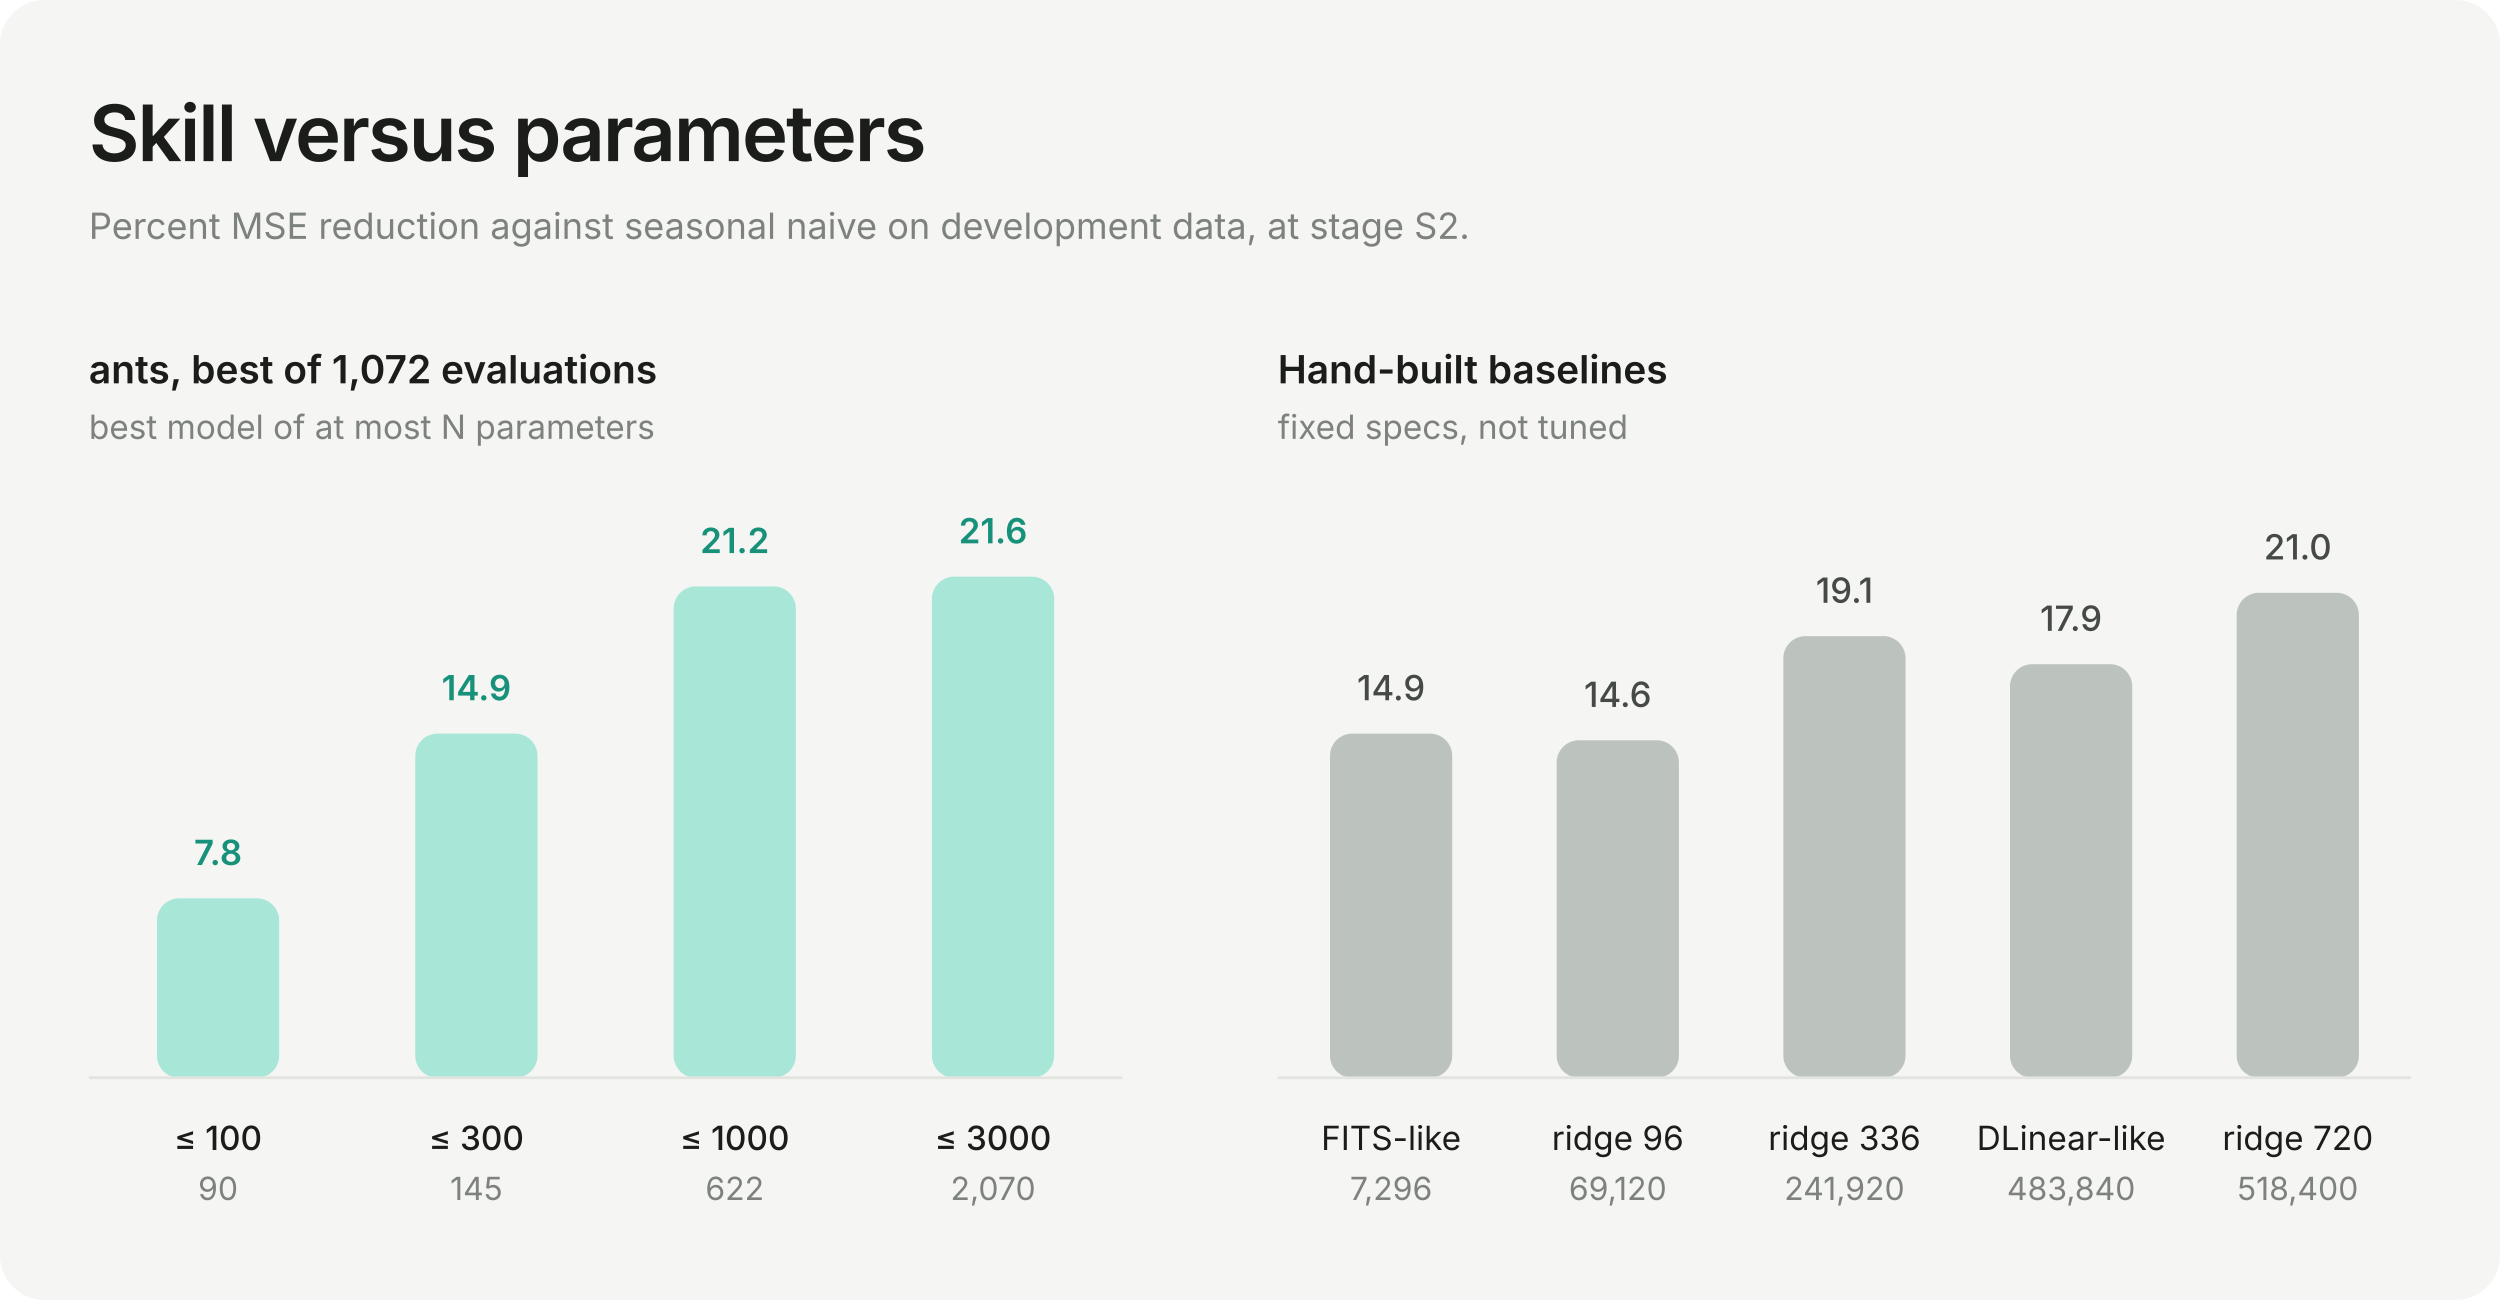
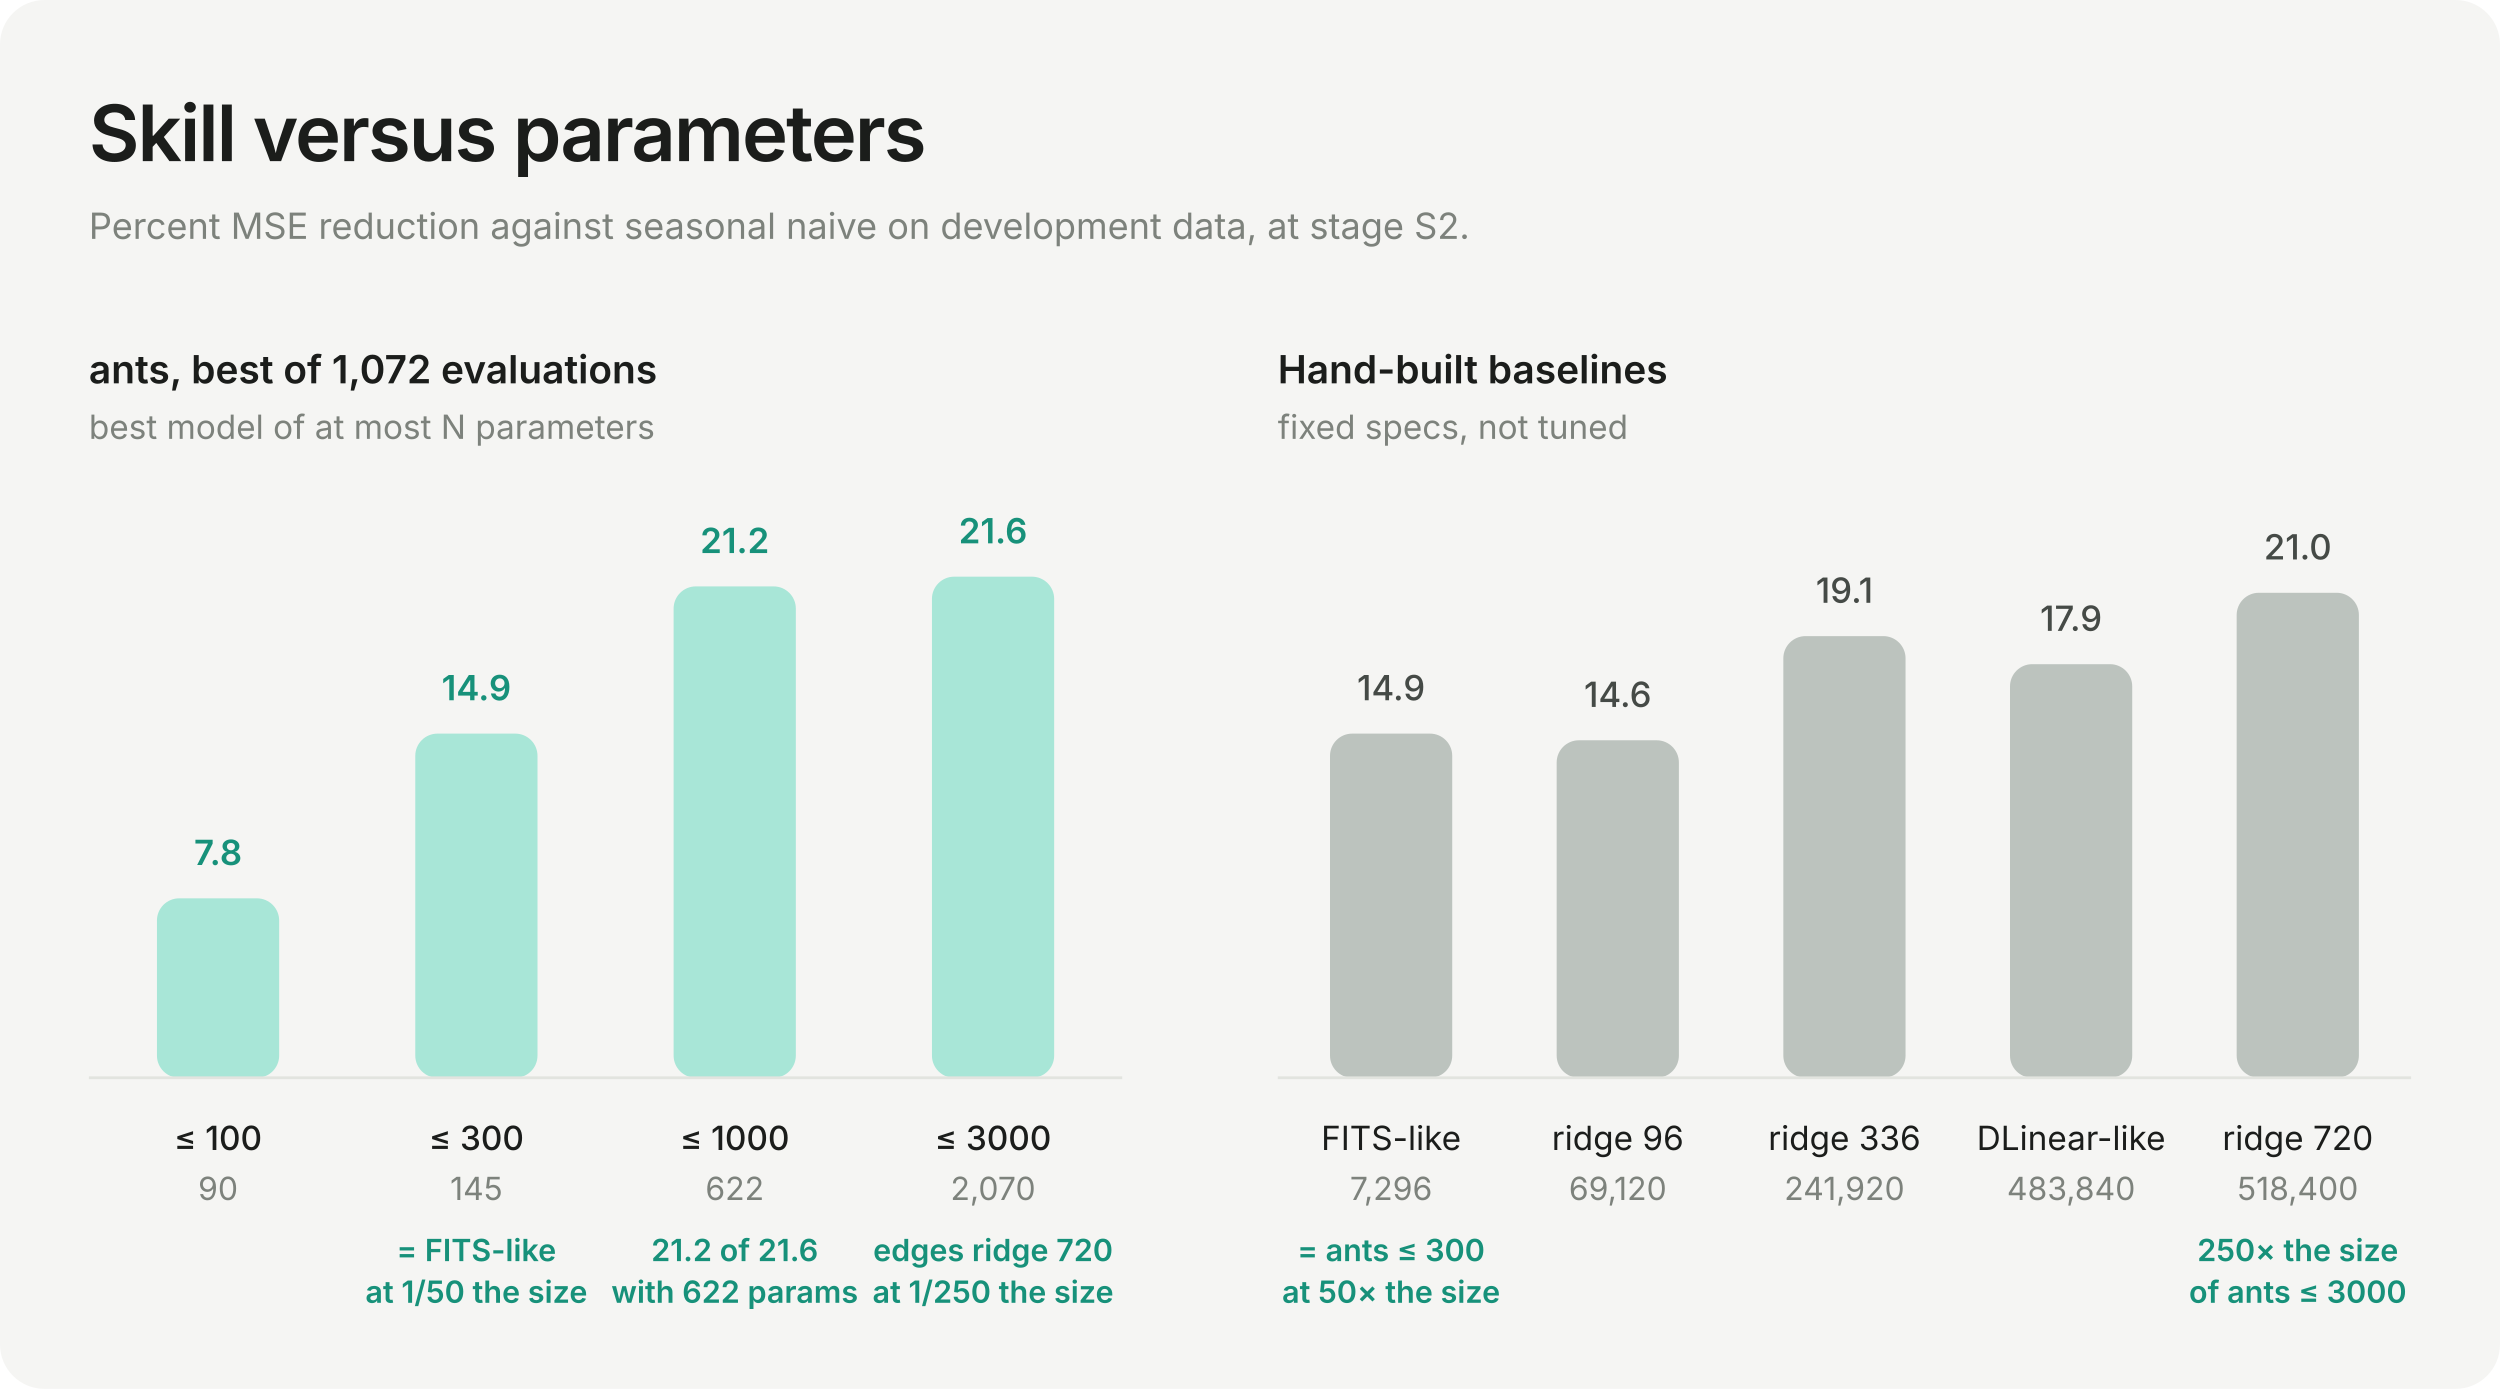
- <svg xmlns="http://www.w3.org/2000/svg" viewBox="0 0 900 468" width="900" role="img" aria-label="Skill versus parameters">
-   <rect width="900" height="468" rx="16" fill="#f5f5f3" />
+ <svg xmlns="http://www.w3.org/2000/svg" viewBox="0 0 900 500" width="900" role="img" aria-label="Skill versus parameters">
+   <rect width="900" height="500" rx="16" fill="#f5f5f3" />
  <text x="32.0" y="58.0" font-family="Inter,'Inter Variable',ui-sans-serif,-apple-system,BlinkMacSystemFont,'SF Pro Text','Segoe UI',Roboto,'Helvetica Neue',Arial,sans-serif" font-size="28" fill="#1b1d1b" text-anchor="start" font-weight="600" letter-spacing="-0.7" style="font-variant-numeric:tabular-nums;font-feature-settings:'tnum'">Skill versus parameters</text>
  <text x="32.0" y="86.0" font-family="Inter,'Inter Variable',ui-sans-serif,-apple-system,BlinkMacSystemFont,'SF Pro Text','Segoe UI',Roboto,'Helvetica Neue',Arial,sans-serif" font-size="13" fill="#7d827c" text-anchor="start" font-weight="400" letter-spacing="0" style="font-variant-numeric:tabular-nums;font-feature-settings:'tnum'">Percent MSE reduction against seasonal naive on development data, at stage S2.</text>
  <text x="32.0" y="138.0" font-family="Inter,'Inter Variable',ui-sans-serif,-apple-system,BlinkMacSystemFont,'SF Pro Text','Segoe UI',Roboto,'Helvetica Neue',Arial,sans-serif" font-size="14" fill="#1b1d1b" text-anchor="start" font-weight="600" letter-spacing="0" style="font-variant-numeric:tabular-nums;font-feature-settings:'tnum'">ants, best of 1,072 evaluations</text>
  <text x="32.0" y="158.0" font-family="Inter,'Inter Variable',ui-sans-serif,-apple-system,BlinkMacSystemFont,'SF Pro Text','Segoe UI',Roboto,'Helvetica Neue',Arial,sans-serif" font-size="12" fill="#7d827c" text-anchor="start" font-weight="400" letter-spacing="0" style="font-variant-numeric:tabular-nums;font-feature-settings:'tnum'">best model of at most N parameters</text>
  <rect x="56.5" y="323.4" width="44" height="64.6" rx="8" fill="#a8e6d7" />
  <text x="78.5" y="311.4" font-family="Inter,'Inter Variable',ui-sans-serif,-apple-system,BlinkMacSystemFont,'SF Pro Text','Segoe UI',Roboto,'Helvetica Neue',Arial,sans-serif" font-size="12.5" fill="#17917a" text-anchor="middle" font-weight="600" letter-spacing="0" style="font-variant-numeric:tabular-nums;font-feature-settings:'tnum'">7.8</text>
  <text x="78.5" y="414.0" font-family="Inter,'Inter Variable',ui-sans-serif,-apple-system,BlinkMacSystemFont,'SF Pro Text','Segoe UI',Roboto,'Helvetica Neue',Arial,sans-serif" font-size="12" fill="#1b1d1b" text-anchor="middle" font-weight="500" letter-spacing="0" style="font-variant-numeric:tabular-nums;font-feature-settings:'tnum'">≤ 100</text>
  <text x="78.5" y="432.0" font-family="Inter,'Inter Variable',ui-sans-serif,-apple-system,BlinkMacSystemFont,'SF Pro Text','Segoe UI',Roboto,'Helvetica Neue',Arial,sans-serif" font-size="11.5" fill="#7d827c" text-anchor="middle" font-weight="400" letter-spacing="0" style="font-variant-numeric:tabular-nums;font-feature-settings:'tnum'">90</text>
  <rect x="149.5" y="264.1" width="44" height="123.9" rx="8" fill="#a8e6d7" />
  <text x="171.5" y="252.1" font-family="Inter,'Inter Variable',ui-sans-serif,-apple-system,BlinkMacSystemFont,'SF Pro Text','Segoe UI',Roboto,'Helvetica Neue',Arial,sans-serif" font-size="12.5" fill="#17917a" text-anchor="middle" font-weight="600" letter-spacing="0" style="font-variant-numeric:tabular-nums;font-feature-settings:'tnum'">14.9</text>
  <text x="171.5" y="414.0" font-family="Inter,'Inter Variable',ui-sans-serif,-apple-system,BlinkMacSystemFont,'SF Pro Text','Segoe UI',Roboto,'Helvetica Neue',Arial,sans-serif" font-size="12" fill="#1b1d1b" text-anchor="middle" font-weight="500" letter-spacing="0" style="font-variant-numeric:tabular-nums;font-feature-settings:'tnum'">≤ 300</text>
  <text x="171.5" y="432.0" font-family="Inter,'Inter Variable',ui-sans-serif,-apple-system,BlinkMacSystemFont,'SF Pro Text','Segoe UI',Roboto,'Helvetica Neue',Arial,sans-serif" font-size="11.5" fill="#7d827c" text-anchor="middle" font-weight="400" letter-spacing="0" style="font-variant-numeric:tabular-nums;font-feature-settings:'tnum'">145</text>
+   <text x="171.5" y="454.0" font-family="Inter,'Inter Variable',ui-sans-serif,-apple-system,BlinkMacSystemFont,'SF Pro Text','Segoe UI',Roboto,'Helvetica Neue',Arial,sans-serif" font-size="11" fill="#17917a" text-anchor="middle" font-weight="600" letter-spacing="0" style="font-variant-numeric:tabular-nums;font-feature-settings:'tnum'">= FITS-like</text>
+   <text x="171.5" y="469.0" font-family="Inter,'Inter Variable',ui-sans-serif,-apple-system,BlinkMacSystemFont,'SF Pro Text','Segoe UI',Roboto,'Helvetica Neue',Arial,sans-serif" font-size="11" fill="#17917a" text-anchor="middle" font-weight="600" letter-spacing="0" style="font-variant-numeric:tabular-nums;font-feature-settings:'tnum'">at 1/50 the size</text>
  <rect x="242.5" y="211.1" width="44" height="176.9" rx="8" fill="#a8e6d7" />
  <text x="264.5" y="199.1" font-family="Inter,'Inter Variable',ui-sans-serif,-apple-system,BlinkMacSystemFont,'SF Pro Text','Segoe UI',Roboto,'Helvetica Neue',Arial,sans-serif" font-size="12.5" fill="#17917a" text-anchor="middle" font-weight="600" letter-spacing="0" style="font-variant-numeric:tabular-nums;font-feature-settings:'tnum'">21.2</text>
  <text x="264.5" y="414.0" font-family="Inter,'Inter Variable',ui-sans-serif,-apple-system,BlinkMacSystemFont,'SF Pro Text','Segoe UI',Roboto,'Helvetica Neue',Arial,sans-serif" font-size="12" fill="#1b1d1b" text-anchor="middle" font-weight="500" letter-spacing="0" style="font-variant-numeric:tabular-nums;font-feature-settings:'tnum'">≤ 1000</text>
  <text x="264.5" y="432.0" font-family="Inter,'Inter Variable',ui-sans-serif,-apple-system,BlinkMacSystemFont,'SF Pro Text','Segoe UI',Roboto,'Helvetica Neue',Arial,sans-serif" font-size="11.5" fill="#7d827c" text-anchor="middle" font-weight="400" letter-spacing="0" style="font-variant-numeric:tabular-nums;font-feature-settings:'tnum'">622</text>
+   <text x="264.5" y="454.0" font-family="Inter,'Inter Variable',ui-sans-serif,-apple-system,BlinkMacSystemFont,'SF Pro Text','Segoe UI',Roboto,'Helvetica Neue',Arial,sans-serif" font-size="11" fill="#17917a" text-anchor="middle" font-weight="600" letter-spacing="0" style="font-variant-numeric:tabular-nums;font-feature-settings:'tnum'">21.2 of 21.6</text>
+   <text x="264.5" y="469.0" font-family="Inter,'Inter Variable',ui-sans-serif,-apple-system,BlinkMacSystemFont,'SF Pro Text','Segoe UI',Roboto,'Helvetica Neue',Arial,sans-serif" font-size="11" fill="#17917a" text-anchor="middle" font-weight="600" letter-spacing="0" style="font-variant-numeric:tabular-nums;font-feature-settings:'tnum'">with 622 params</text>
  <rect x="335.5" y="207.6" width="44" height="180.4" rx="8" fill="#a8e6d7" />
  <text x="357.5" y="195.6" font-family="Inter,'Inter Variable',ui-sans-serif,-apple-system,BlinkMacSystemFont,'SF Pro Text','Segoe UI',Roboto,'Helvetica Neue',Arial,sans-serif" font-size="12.5" fill="#17917a" text-anchor="middle" font-weight="600" letter-spacing="0" style="font-variant-numeric:tabular-nums;font-feature-settings:'tnum'">21.6</text>
  <text x="357.5" y="414.0" font-family="Inter,'Inter Variable',ui-sans-serif,-apple-system,BlinkMacSystemFont,'SF Pro Text','Segoe UI',Roboto,'Helvetica Neue',Arial,sans-serif" font-size="12" fill="#1b1d1b" text-anchor="middle" font-weight="500" letter-spacing="0" style="font-variant-numeric:tabular-nums;font-feature-settings:'tnum'">≤ 3000</text>
  <text x="357.5" y="432.0" font-family="Inter,'Inter Variable',ui-sans-serif,-apple-system,BlinkMacSystemFont,'SF Pro Text','Segoe UI',Roboto,'Helvetica Neue',Arial,sans-serif" font-size="11.5" fill="#7d827c" text-anchor="middle" font-weight="400" letter-spacing="0" style="font-variant-numeric:tabular-nums;font-feature-settings:'tnum'">2,070</text>
+   <text x="357.5" y="454.0" font-family="Inter,'Inter Variable',ui-sans-serif,-apple-system,BlinkMacSystemFont,'SF Pro Text','Segoe UI',Roboto,'Helvetica Neue',Arial,sans-serif" font-size="11" fill="#17917a" text-anchor="middle" font-weight="600" letter-spacing="0" style="font-variant-numeric:tabular-nums;font-feature-settings:'tnum'">edges ridge 720</text>
+   <text x="357.5" y="469.0" font-family="Inter,'Inter Variable',ui-sans-serif,-apple-system,BlinkMacSystemFont,'SF Pro Text','Segoe UI',Roboto,'Helvetica Neue',Arial,sans-serif" font-size="11" fill="#17917a" text-anchor="middle" font-weight="600" letter-spacing="0" style="font-variant-numeric:tabular-nums;font-feature-settings:'tnum'">at 1/250 the size</text>
  <line x1="32" x2="404" y1="388" y2="388" stroke="#e2e4df" />
  <text x="460.0" y="138.0" font-family="Inter,'Inter Variable',ui-sans-serif,-apple-system,BlinkMacSystemFont,'SF Pro Text','Segoe UI',Roboto,'Helvetica Neue',Arial,sans-serif" font-size="14" fill="#1b1d1b" text-anchor="start" font-weight="600" letter-spacing="0" style="font-variant-numeric:tabular-nums;font-feature-settings:'tnum'">Hand-built baselines</text>
  <text x="460.0" y="158.0" font-family="Inter,'Inter Variable',ui-sans-serif,-apple-system,BlinkMacSystemFont,'SF Pro Text','Segoe UI',Roboto,'Helvetica Neue',Arial,sans-serif" font-size="12" fill="#7d827c" text-anchor="start" font-weight="400" letter-spacing="0" style="font-variant-numeric:tabular-nums;font-feature-settings:'tnum'">fixed specs, not tuned</text>
  <rect x="478.8" y="264.1" width="44" height="123.9" rx="8" fill="#bcc3be" />
  <text x="500.8" y="252.1" font-family="Inter,'Inter Variable',ui-sans-serif,-apple-system,BlinkMacSystemFont,'SF Pro Text','Segoe UI',Roboto,'Helvetica Neue',Arial,sans-serif" font-size="12.5" fill="#454a46" text-anchor="middle" font-weight="500" letter-spacing="0" style="font-variant-numeric:tabular-nums;font-feature-settings:'tnum'">14.9</text>
  <text x="500.8" y="414.0" font-family="Inter,'Inter Variable',ui-sans-serif,-apple-system,BlinkMacSystemFont,'SF Pro Text','Segoe UI',Roboto,'Helvetica Neue',Arial,sans-serif" font-size="12" fill="#1b1d1b" text-anchor="middle" font-weight="400" letter-spacing="0" style="font-variant-numeric:tabular-nums;font-feature-settings:'tnum'">FITS-like</text>
  <text x="500.8" y="432.0" font-family="Inter,'Inter Variable',ui-sans-serif,-apple-system,BlinkMacSystemFont,'SF Pro Text','Segoe UI',Roboto,'Helvetica Neue',Arial,sans-serif" font-size="11.5" fill="#7d827c" text-anchor="middle" font-weight="400" letter-spacing="0" style="font-variant-numeric:tabular-nums;font-feature-settings:'tnum'">7,296</text>
+   <text x="500.8" y="454.0" font-family="Inter,'Inter Variable',ui-sans-serif,-apple-system,BlinkMacSystemFont,'SF Pro Text','Segoe UI',Roboto,'Helvetica Neue',Arial,sans-serif" font-size="11" fill="#17917a" text-anchor="middle" font-weight="600" letter-spacing="0" style="font-variant-numeric:tabular-nums;font-feature-settings:'tnum'">= ants ≤ 300</text>
+   <text x="500.8" y="469.0" font-family="Inter,'Inter Variable',ui-sans-serif,-apple-system,BlinkMacSystemFont,'SF Pro Text','Segoe UI',Roboto,'Helvetica Neue',Arial,sans-serif" font-size="11" fill="#17917a" text-anchor="middle" font-weight="600" letter-spacing="0" style="font-variant-numeric:tabular-nums;font-feature-settings:'tnum'">at 50× the size</text>
  <rect x="560.4" y="266.5" width="44" height="121.5" rx="8" fill="#bcc3be" />
  <text x="582.4" y="254.5" font-family="Inter,'Inter Variable',ui-sans-serif,-apple-system,BlinkMacSystemFont,'SF Pro Text','Segoe UI',Roboto,'Helvetica Neue',Arial,sans-serif" font-size="12.5" fill="#454a46" text-anchor="middle" font-weight="500" letter-spacing="0" style="font-variant-numeric:tabular-nums;font-feature-settings:'tnum'">14.6</text>
  <text x="582.4" y="414.0" font-family="Inter,'Inter Variable',ui-sans-serif,-apple-system,BlinkMacSystemFont,'SF Pro Text','Segoe UI',Roboto,'Helvetica Neue',Arial,sans-serif" font-size="12" fill="#1b1d1b" text-anchor="middle" font-weight="400" letter-spacing="0" style="font-variant-numeric:tabular-nums;font-feature-settings:'tnum'">ridge 96</text>
  <text x="582.4" y="432.0" font-family="Inter,'Inter Variable',ui-sans-serif,-apple-system,BlinkMacSystemFont,'SF Pro Text','Segoe UI',Roboto,'Helvetica Neue',Arial,sans-serif" font-size="11.5" fill="#7d827c" text-anchor="middle" font-weight="400" letter-spacing="0" style="font-variant-numeric:tabular-nums;font-feature-settings:'tnum'">69,120</text>
  <rect x="642.0" y="229.0" width="44" height="159.0" rx="8" fill="#bcc3be" />
  <text x="664.0" y="217.0" font-family="Inter,'Inter Variable',ui-sans-serif,-apple-system,BlinkMacSystemFont,'SF Pro Text','Segoe UI',Roboto,'Helvetica Neue',Arial,sans-serif" font-size="12.5" fill="#454a46" text-anchor="middle" font-weight="500" letter-spacing="0" style="font-variant-numeric:tabular-nums;font-feature-settings:'tnum'">19.1</text>
  <text x="664.0" y="414.0" font-family="Inter,'Inter Variable',ui-sans-serif,-apple-system,BlinkMacSystemFont,'SF Pro Text','Segoe UI',Roboto,'Helvetica Neue',Arial,sans-serif" font-size="12" fill="#1b1d1b" text-anchor="middle" font-weight="400" letter-spacing="0" style="font-variant-numeric:tabular-nums;font-feature-settings:'tnum'">ridge 336</text>
  <text x="664.0" y="432.0" font-family="Inter,'Inter Variable',ui-sans-serif,-apple-system,BlinkMacSystemFont,'SF Pro Text','Segoe UI',Roboto,'Helvetica Neue',Arial,sans-serif" font-size="11.5" fill="#7d827c" text-anchor="middle" font-weight="400" letter-spacing="0" style="font-variant-numeric:tabular-nums;font-feature-settings:'tnum'">241,920</text>
  <rect x="723.6" y="239.1" width="44" height="148.9" rx="8" fill="#bcc3be" />
  <text x="745.6" y="227.1" font-family="Inter,'Inter Variable',ui-sans-serif,-apple-system,BlinkMacSystemFont,'SF Pro Text','Segoe UI',Roboto,'Helvetica Neue',Arial,sans-serif" font-size="12.5" fill="#454a46" text-anchor="middle" font-weight="500" letter-spacing="0" style="font-variant-numeric:tabular-nums;font-feature-settings:'tnum'">17.9</text>
  <text x="745.6" y="414.0" font-family="Inter,'Inter Variable',ui-sans-serif,-apple-system,BlinkMacSystemFont,'SF Pro Text','Segoe UI',Roboto,'Helvetica Neue',Arial,sans-serif" font-size="12" fill="#1b1d1b" text-anchor="middle" font-weight="400" letter-spacing="0" style="font-variant-numeric:tabular-nums;font-feature-settings:'tnum'">DLinear-like</text>
  <text x="745.6" y="432.0" font-family="Inter,'Inter Variable',ui-sans-serif,-apple-system,BlinkMacSystemFont,'SF Pro Text','Segoe UI',Roboto,'Helvetica Neue',Arial,sans-serif" font-size="11.5" fill="#7d827c" text-anchor="middle" font-weight="400" letter-spacing="0" style="font-variant-numeric:tabular-nums;font-feature-settings:'tnum'">483,840</text>
  <rect x="805.2" y="213.4" width="44" height="174.6" rx="8" fill="#bcc3be" />
  <text x="827.2" y="201.4" font-family="Inter,'Inter Variable',ui-sans-serif,-apple-system,BlinkMacSystemFont,'SF Pro Text','Segoe UI',Roboto,'Helvetica Neue',Arial,sans-serif" font-size="12.5" fill="#454a46" text-anchor="middle" font-weight="500" letter-spacing="0" style="font-variant-numeric:tabular-nums;font-feature-settings:'tnum'">21.0</text>
  <text x="827.2" y="414.0" font-family="Inter,'Inter Variable',ui-sans-serif,-apple-system,BlinkMacSystemFont,'SF Pro Text','Segoe UI',Roboto,'Helvetica Neue',Arial,sans-serif" font-size="12" fill="#1b1d1b" text-anchor="middle" font-weight="400" letter-spacing="0" style="font-variant-numeric:tabular-nums;font-feature-settings:'tnum'">ridge 720</text>
  <text x="827.2" y="432.0" font-family="Inter,'Inter Variable',ui-sans-serif,-apple-system,BlinkMacSystemFont,'SF Pro Text','Segoe UI',Roboto,'Helvetica Neue',Arial,sans-serif" font-size="11.5" fill="#7d827c" text-anchor="middle" font-weight="400" letter-spacing="0" style="font-variant-numeric:tabular-nums;font-feature-settings:'tnum'">518,400</text>
+   <text x="827.2" y="454.0" font-family="Inter,'Inter Variable',ui-sans-serif,-apple-system,BlinkMacSystemFont,'SF Pro Text','Segoe UI',Roboto,'Helvetica Neue',Arial,sans-serif" font-size="11" fill="#17917a" text-anchor="middle" font-weight="600" letter-spacing="0" style="font-variant-numeric:tabular-nums;font-feature-settings:'tnum'">250× the size</text>
+   <text x="827.2" y="469.0" font-family="Inter,'Inter Variable',ui-sans-serif,-apple-system,BlinkMacSystemFont,'SF Pro Text','Segoe UI',Roboto,'Helvetica Neue',Arial,sans-serif" font-size="11" fill="#17917a" text-anchor="middle" font-weight="600" letter-spacing="0" style="font-variant-numeric:tabular-nums;font-feature-settings:'tnum'">of ants ≤ 3000</text>
  <line x1="460" x2="868" y1="388" y2="388" stroke="#e2e4df" />
</svg>
